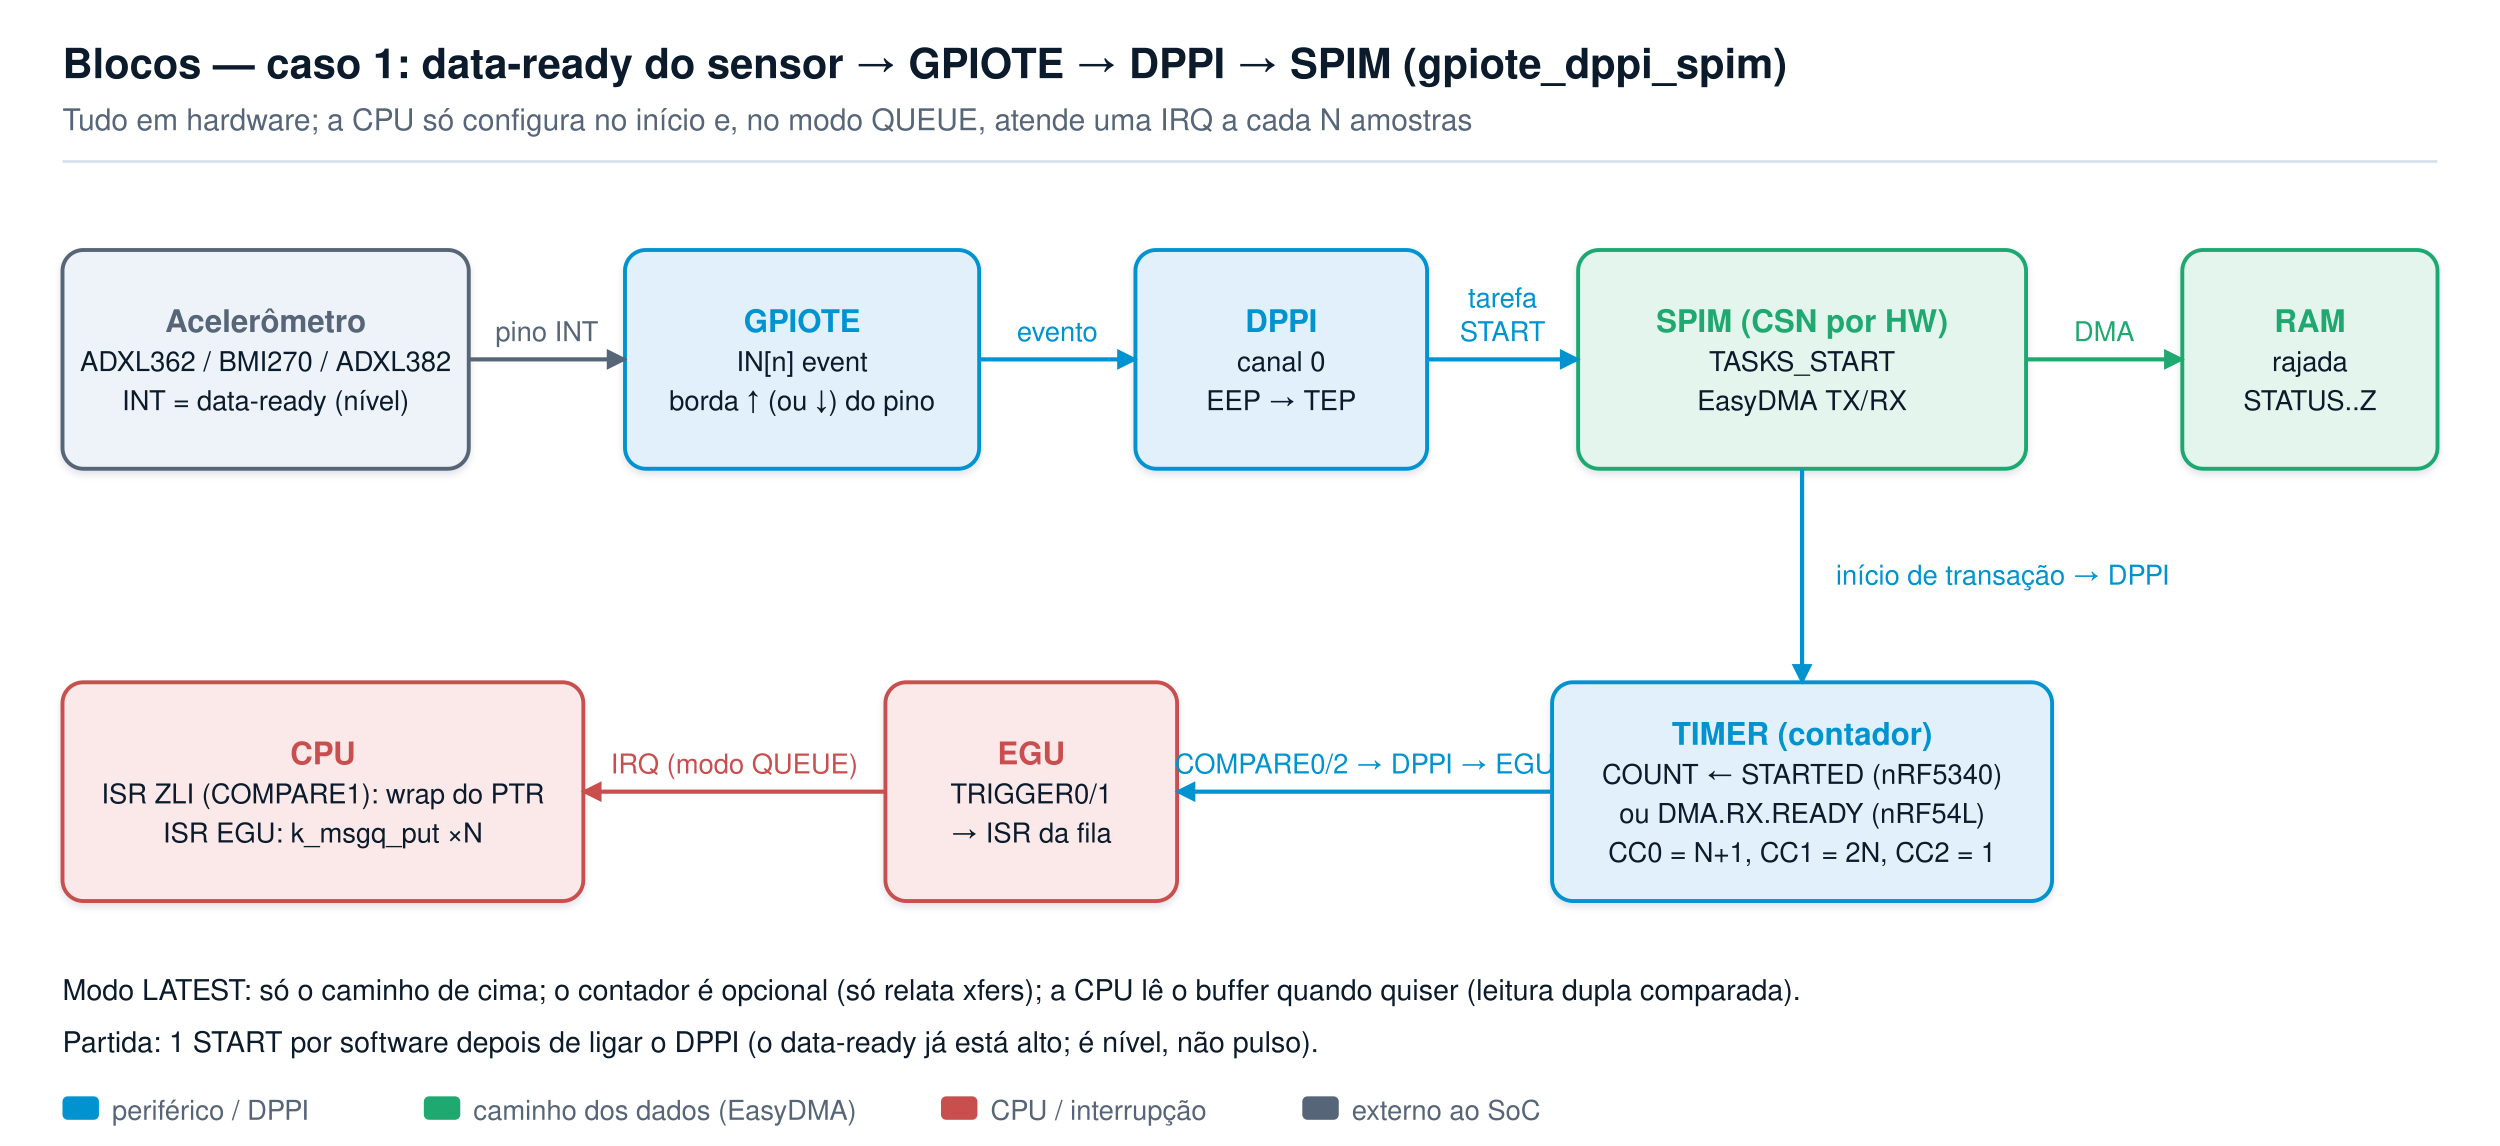
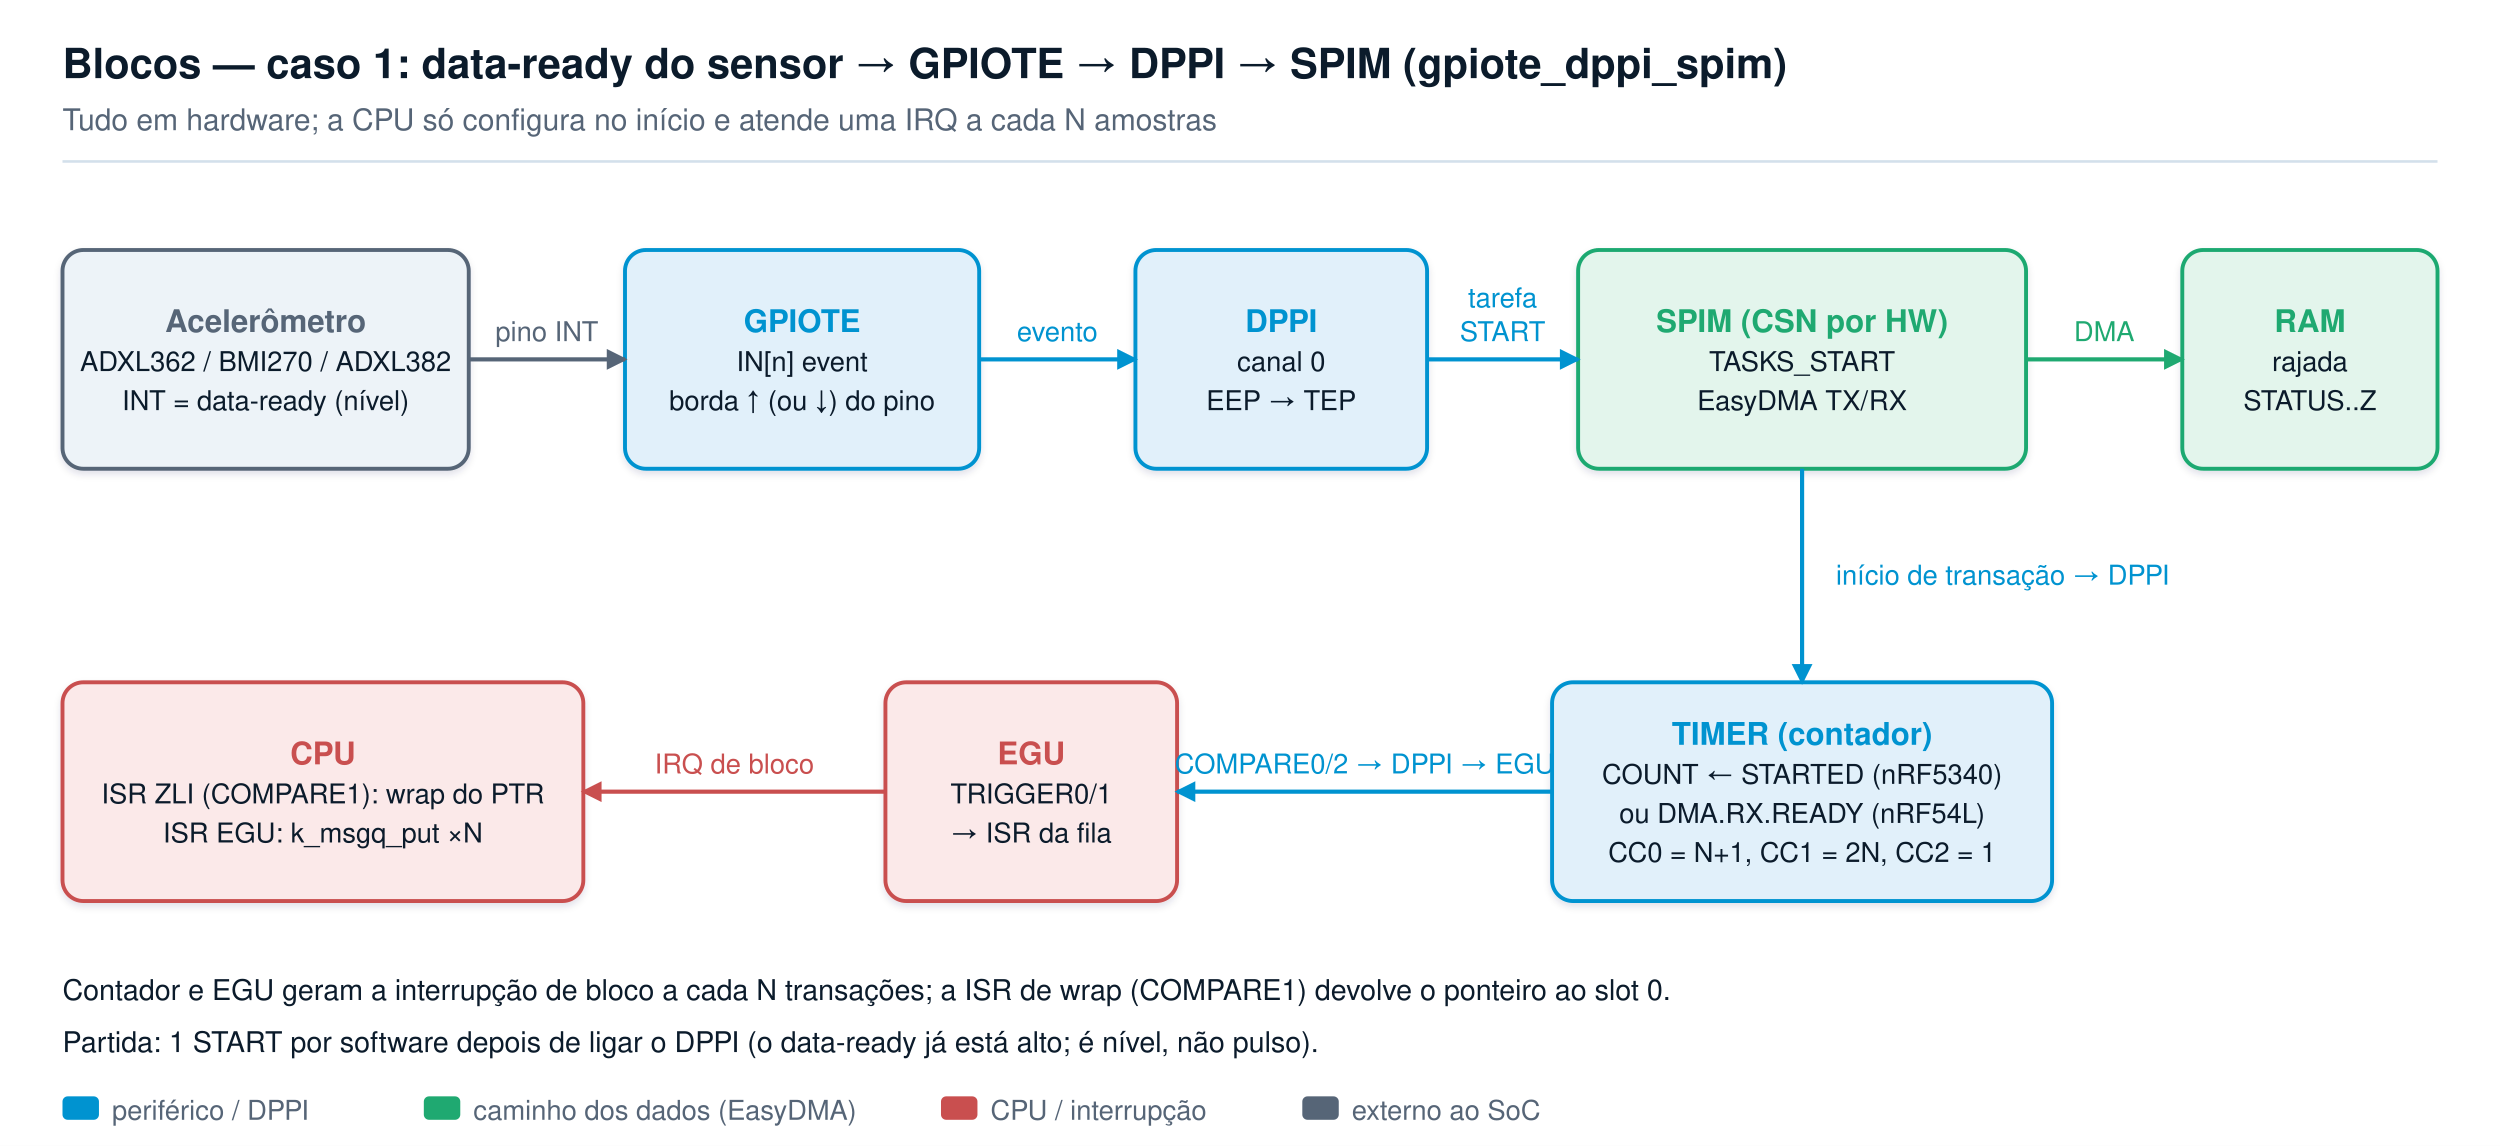
<svg xmlns="http://www.w3.org/2000/svg" width="960" height="440" viewBox="0 0 960 440">
  <defs>
    <marker id="arr" markerWidth="9" markerHeight="9" refX="7" refY="4.5" orient="auto" markerUnits="userSpaceOnUse">
      <path d="M0,0.5 L8,4.5 L0,8.5 z" fill="#566577" />
    </marker>
    <marker id="arr-blue" markerWidth="9" markerHeight="9" refX="7" refY="4.5" orient="auto" markerUnits="userSpaceOnUse">
      <path d="M0,0.5 L8,4.5 L0,8.5 z" fill="#0093D0" />
    </marker>
    <marker id="arr-green" markerWidth="9" markerHeight="9" refX="7" refY="4.5" orient="auto" markerUnits="userSpaceOnUse">
      <path d="M0,0.5 L8,4.5 L0,8.5 z" fill="#1FA971" />
    </marker>
    <marker id="arr-red" markerWidth="9" markerHeight="9" refX="7" refY="4.5" orient="auto" markerUnits="userSpaceOnUse">
      <path d="M0,0.5 L8,4.5 L0,8.5 z" fill="#C94F4F" />
    </marker>
    <filter id="shadow" x="-5%" y="-5%" width="110%" height="120%">
      <feDropShadow dx="0" dy="1.5" stdDeviation="1.5" flood-color="#00224E" flood-opacity="0.12" />
    </filter>
  </defs>
  <rect width="100%" height="100%" fill="white" />
  <text x="24" y="30" fill="#0B1B2B" font-family="Segoe UI, Helvetica Neue, Helvetica, Arial, sans-serif" font-size="16" font-weight="600">Blocos — caso 1: data-ready do sensor → GPIOTE → DPPI → SPIM (gpiote_dppi_spim)</text>
-   <text x="24" y="50" fill="#566577" font-family="Segoe UI, Helvetica Neue, Helvetica, Arial, sans-serif" font-size="11.5">Tudo em hardware; a CPU só configura no início e, no modo QUEUE, atende uma IRQ a cada N amostras</text>
+   <text x="24" y="50" fill="#566577" font-family="Segoe UI, Helvetica Neue, Helvetica, Arial, sans-serif" font-size="11.5">Tudo em hardware; a CPU só configura no início e atende uma IRQ a cada N amostras</text>
  <line x1="24" y1="62" x2="936" y2="62" stroke="#D3E0EB" stroke-width="1" />
  <rect x="24" y="96" width="156" height="84" rx="8" fill="#EDF3F8" stroke="#566577" stroke-width="1.5" filter="url(#shadow)" />
  <text x="102.0" y="127.5" text-anchor="middle" fill="#566577" font-family="Segoe UI, Helvetica Neue, Helvetica, Arial, sans-serif" font-size="12" font-weight="600">Acelerômetro</text>
  <text x="102.0" y="142.5" text-anchor="middle" fill="#0B1B2B" font-family="Segoe UI, Helvetica Neue, Helvetica, Arial, sans-serif" font-size="10.5">ADXL362 / BMI270 / ADXL382</text>
  <text x="102.0" y="157.5" text-anchor="middle" fill="#0B1B2B" font-family="Segoe UI, Helvetica Neue, Helvetica, Arial, sans-serif" font-size="10.5">INT = data-ready (nível)</text>
  <rect x="240" y="96" width="136" height="84" rx="8" fill="#E1F0FA" stroke="#0093D0" stroke-width="1.5" filter="url(#shadow)" />
  <text x="308.0" y="127.5" text-anchor="middle" fill="#0093D0" font-family="Segoe UI, Helvetica Neue, Helvetica, Arial, sans-serif" font-size="12" font-weight="600">GPIOTE</text>
  <text x="308.0" y="142.5" text-anchor="middle" fill="#0B1B2B" font-family="Segoe UI, Helvetica Neue, Helvetica, Arial, sans-serif" font-size="10.5">IN[n] event</text>
  <text x="308.0" y="157.5" text-anchor="middle" fill="#0B1B2B" font-family="Segoe UI, Helvetica Neue, Helvetica, Arial, sans-serif" font-size="10.5">borda ↑ (ou ↓) do pino</text>
  <rect x="436" y="96" width="112" height="84" rx="8" fill="#E1F0FA" stroke="#0093D0" stroke-width="1.5" filter="url(#shadow)" />
  <text x="492.0" y="127.5" text-anchor="middle" fill="#0093D0" font-family="Segoe UI, Helvetica Neue, Helvetica, Arial, sans-serif" font-size="12" font-weight="600">DPPI</text>
  <text x="492.0" y="142.5" text-anchor="middle" fill="#0B1B2B" font-family="Segoe UI, Helvetica Neue, Helvetica, Arial, sans-serif" font-size="10.5">canal 0</text>
  <text x="492.0" y="157.5" text-anchor="middle" fill="#0B1B2B" font-family="Segoe UI, Helvetica Neue, Helvetica, Arial, sans-serif" font-size="10.5">EEP → TEP</text>
  <rect x="606" y="96" width="172" height="84" rx="8" fill="#E3F5EC" stroke="#1FA971" stroke-width="1.5" filter="url(#shadow)" />
  <text x="692.0" y="127.5" text-anchor="middle" fill="#1FA971" font-family="Segoe UI, Helvetica Neue, Helvetica, Arial, sans-serif" font-size="12" font-weight="600">SPIM (CSN por HW)</text>
  <text x="692.0" y="142.5" text-anchor="middle" fill="#0B1B2B" font-family="Segoe UI, Helvetica Neue, Helvetica, Arial, sans-serif" font-size="10.5">TASKS_START</text>
  <text x="692.0" y="157.5" text-anchor="middle" fill="#0B1B2B" font-family="Segoe UI, Helvetica Neue, Helvetica, Arial, sans-serif" font-size="10.5">EasyDMA TX/RX</text>
  <rect x="838" y="96" width="98" height="84" rx="8" fill="#E3F5EC" stroke="#1FA971" stroke-width="1.5" filter="url(#shadow)" />
  <text x="887.0" y="127.5" text-anchor="middle" fill="#1FA971" font-family="Segoe UI, Helvetica Neue, Helvetica, Arial, sans-serif" font-size="12" font-weight="600">RAM</text>
  <text x="887.0" y="142.5" text-anchor="middle" fill="#0B1B2B" font-family="Segoe UI, Helvetica Neue, Helvetica, Arial, sans-serif" font-size="10.5">rajada</text>
  <text x="887.0" y="157.5" text-anchor="middle" fill="#0B1B2B" font-family="Segoe UI, Helvetica Neue, Helvetica, Arial, sans-serif" font-size="10.5">STATUS..Z</text>
  <rect x="596" y="262" width="192" height="84" rx="8" fill="#E1F0FA" stroke="#0093D0" stroke-width="1.5" filter="url(#shadow)" />
  <text x="692.0" y="286.0" text-anchor="middle" fill="#0093D0" font-family="Segoe UI, Helvetica Neue, Helvetica, Arial, sans-serif" font-size="12" font-weight="600">TIMER (contador)</text>
  <text x="692.0" y="301.0" text-anchor="middle" fill="#0B1B2B" font-family="Segoe UI, Helvetica Neue, Helvetica, Arial, sans-serif" font-size="10.5">COUNT ← STARTED (nRF5340)</text>
  <text x="692.0" y="316.0" text-anchor="middle" fill="#0B1B2B" font-family="Segoe UI, Helvetica Neue, Helvetica, Arial, sans-serif" font-size="10.5">ou DMA.RX.READY (nRF54L)</text>
  <text x="692.0" y="331.0" text-anchor="middle" fill="#0B1B2B" font-family="Segoe UI, Helvetica Neue, Helvetica, Arial, sans-serif" font-size="10.5">CC0 = N+1, CC1 = 2N, CC2 = 1</text>
  <rect x="340" y="262" width="112" height="84" rx="8" fill="#FBE9E9" stroke="#C94F4F" stroke-width="1.5" filter="url(#shadow)" />
  <text x="396.0" y="293.5" text-anchor="middle" fill="#C94F4F" font-family="Segoe UI, Helvetica Neue, Helvetica, Arial, sans-serif" font-size="12" font-weight="600">EGU</text>
  <text x="396.0" y="308.5" text-anchor="middle" fill="#0B1B2B" font-family="Segoe UI, Helvetica Neue, Helvetica, Arial, sans-serif" font-size="10.5">TRIGGER0/1</text>
  <text x="396.0" y="323.5" text-anchor="middle" fill="#0B1B2B" font-family="Segoe UI, Helvetica Neue, Helvetica, Arial, sans-serif" font-size="10.5">→ ISR da fila</text>
  <rect x="24" y="262" width="200" height="84" rx="8" fill="#FBE9E9" stroke="#C94F4F" stroke-width="1.5" filter="url(#shadow)" />
  <text x="124.0" y="293.5" text-anchor="middle" fill="#C94F4F" font-family="Segoe UI, Helvetica Neue, Helvetica, Arial, sans-serif" font-size="12" font-weight="600">CPU</text>
  <text x="124.0" y="308.5" text-anchor="middle" fill="#0B1B2B" font-family="Segoe UI, Helvetica Neue, Helvetica, Arial, sans-serif" font-size="10.5">ISR ZLI (COMPARE1): wrap do PTR</text>
  <text x="124.0" y="323.5" text-anchor="middle" fill="#0B1B2B" font-family="Segoe UI, Helvetica Neue, Helvetica, Arial, sans-serif" font-size="10.5">ISR EGU: k_msgq_put ×N</text>
  <path d="M180,138.0 L240,138.0" fill="none" stroke="#566577" stroke-width="1.6" marker-end="url(#arr)" />
  <text x="210.0" y="131.0" text-anchor="middle" fill="#566577" font-family="Segoe UI, Helvetica Neue, Helvetica, Arial, sans-serif" font-size="10.5">pino INT</text>
  <path d="M376,138.0 L436,138.0" fill="none" stroke="#0093D0" stroke-width="1.6" marker-end="url(#arr-blue)" />
  <text x="406.0" y="131.0" text-anchor="middle" fill="#0093D0" font-family="Segoe UI, Helvetica Neue, Helvetica, Arial, sans-serif" font-size="10.5">evento</text>
  <path d="M548,138.0 L606,138.0" fill="none" stroke="#0093D0" stroke-width="1.6" marker-end="url(#arr-blue)" />
  <text x="577.0" y="118.0" text-anchor="middle" fill="#0093D0" font-family="Segoe UI, Helvetica Neue, Helvetica, Arial, sans-serif" font-size="10.5">tarefa</text>
  <text x="577.0" y="131.0" text-anchor="middle" fill="#0093D0" font-family="Segoe UI, Helvetica Neue, Helvetica, Arial, sans-serif" font-size="10.5">START</text>
  <path d="M778,138.0 L838,138.0" fill="none" stroke="#1FA971" stroke-width="1.6" marker-end="url(#arr-green)" />
  <text x="808.0" y="131.0" text-anchor="middle" fill="#1FA971" font-family="Segoe UI, Helvetica Neue, Helvetica, Arial, sans-serif" font-size="10.5">DMA</text>
  <path d="M692.0,180 L692.0,262" fill="none" stroke="#0093D0" stroke-width="1.6" marker-end="url(#arr-blue)" />
  <rect x="700.0" y="212.0" width="174" height="16" rx="3" fill="white" opacity="0.9" />
  <text x="705.0" y="224.5" fill="#0093D0" font-family="Segoe UI, Helvetica Neue, Helvetica, Arial, sans-serif" font-size="10.5">início de transação → DPPI</text>
  <path d="M596,304.0 L452,304.0" fill="none" stroke="#0093D0" stroke-width="1.6" marker-end="url(#arr-blue)" />
  <text x="524.0" y="297.0" text-anchor="middle" fill="#0093D0" font-family="Segoe UI, Helvetica Neue, Helvetica, Arial, sans-serif" font-size="10.5">COMPARE0/2 → DPPI → EGU</text>
  <path d="M340,304.0 L224,304.0" fill="none" stroke="#C94F4F" stroke-width="1.6" marker-end="url(#arr-red)" />
-   <text x="282.0" y="297.0" text-anchor="middle" fill="#C94F4F" font-family="Segoe UI, Helvetica Neue, Helvetica, Arial, sans-serif" font-size="10.5">IRQ (modo QUEUE)</text>
-   <text x="24" y="384" fill="#0B1B2B" font-family="Segoe UI, Helvetica Neue, Helvetica, Arial, sans-serif" font-size="11">Modo LATEST: só o caminho de cima; o contador é opcional (só relata xfers); a CPU lê o buffer quando quiser (leitura dupla comparada).</text>
+   <text x="282.0" y="297.0" text-anchor="middle" fill="#C94F4F" font-family="Segoe UI, Helvetica Neue, Helvetica, Arial, sans-serif" font-size="10.5">IRQ de bloco</text>
+   <text x="24" y="384" fill="#0B1B2B" font-family="Segoe UI, Helvetica Neue, Helvetica, Arial, sans-serif" font-size="11">Contador e EGU geram a interrupção de bloco a cada N transações; a ISR de wrap (COMPARE1) devolve o ponteiro ao slot 0.</text>
  <text x="24" y="404" fill="#0B1B2B" font-family="Segoe UI, Helvetica Neue, Helvetica, Arial, sans-serif" font-size="11">Partida: 1 START por software depois de ligar o DPPI (o data-ready já está alto; é nível, não pulso).</text>
  <rect x="24" y="421" width="14" height="9" rx="2" fill="#0093D0" />
  <text x="43" y="430" fill="#566577" font-family="Segoe UI, Helvetica Neue, Helvetica, Arial, sans-serif" font-size="10.5">periférico / DPPI</text>
  <rect x="162.745" y="421" width="14" height="9" rx="2" fill="#1FA971" />
  <text x="181.745" y="430" fill="#566577" font-family="Segoe UI, Helvetica Neue, Helvetica, Arial, sans-serif" font-size="10.5">caminho dos dados (EasyDMA)</text>
  <rect x="361.34" y="421" width="14" height="9" rx="2" fill="#C94F4F" />
  <text x="380.34" y="430" fill="#566577" font-family="Segoe UI, Helvetica Neue, Helvetica, Arial, sans-serif" font-size="10.5">CPU / interrupção</text>
  <rect x="500.085" y="421" width="14" height="9" rx="2" fill="#566577" />
  <text x="519.085" y="430" fill="#566577" font-family="Segoe UI, Helvetica Neue, Helvetica, Arial, sans-serif" font-size="10.5">externo ao SoC</text>
</svg>
